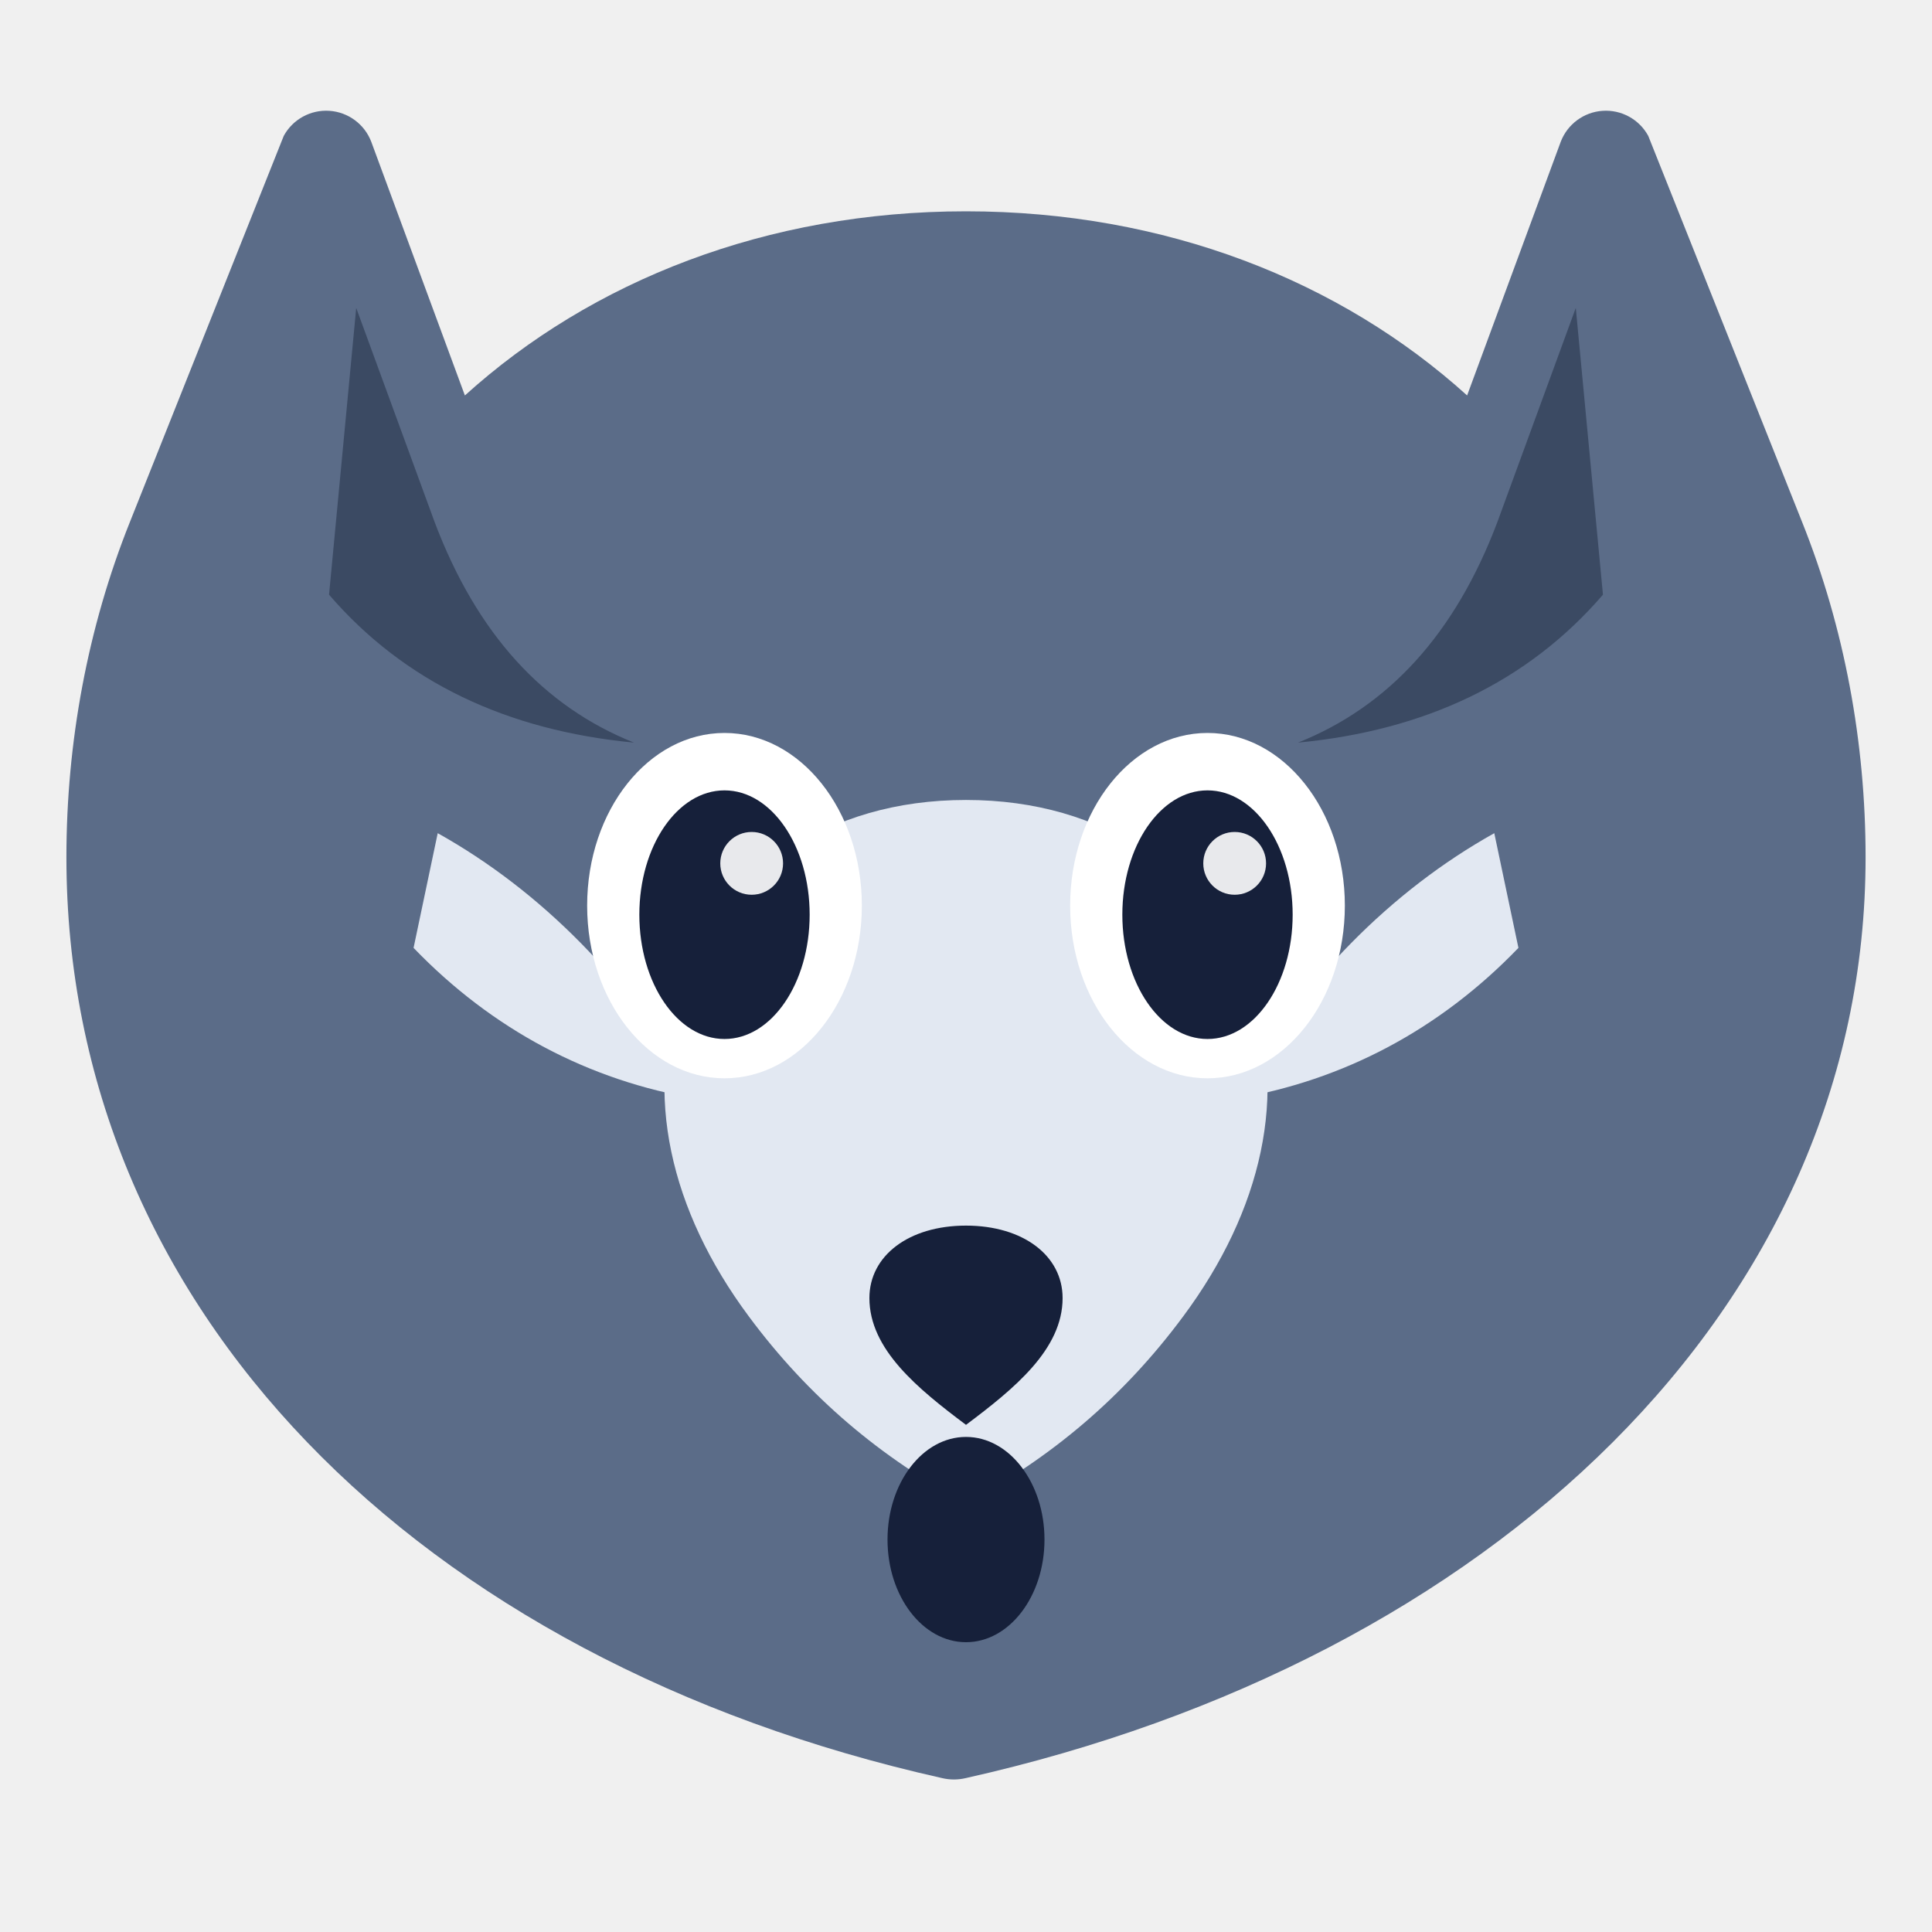
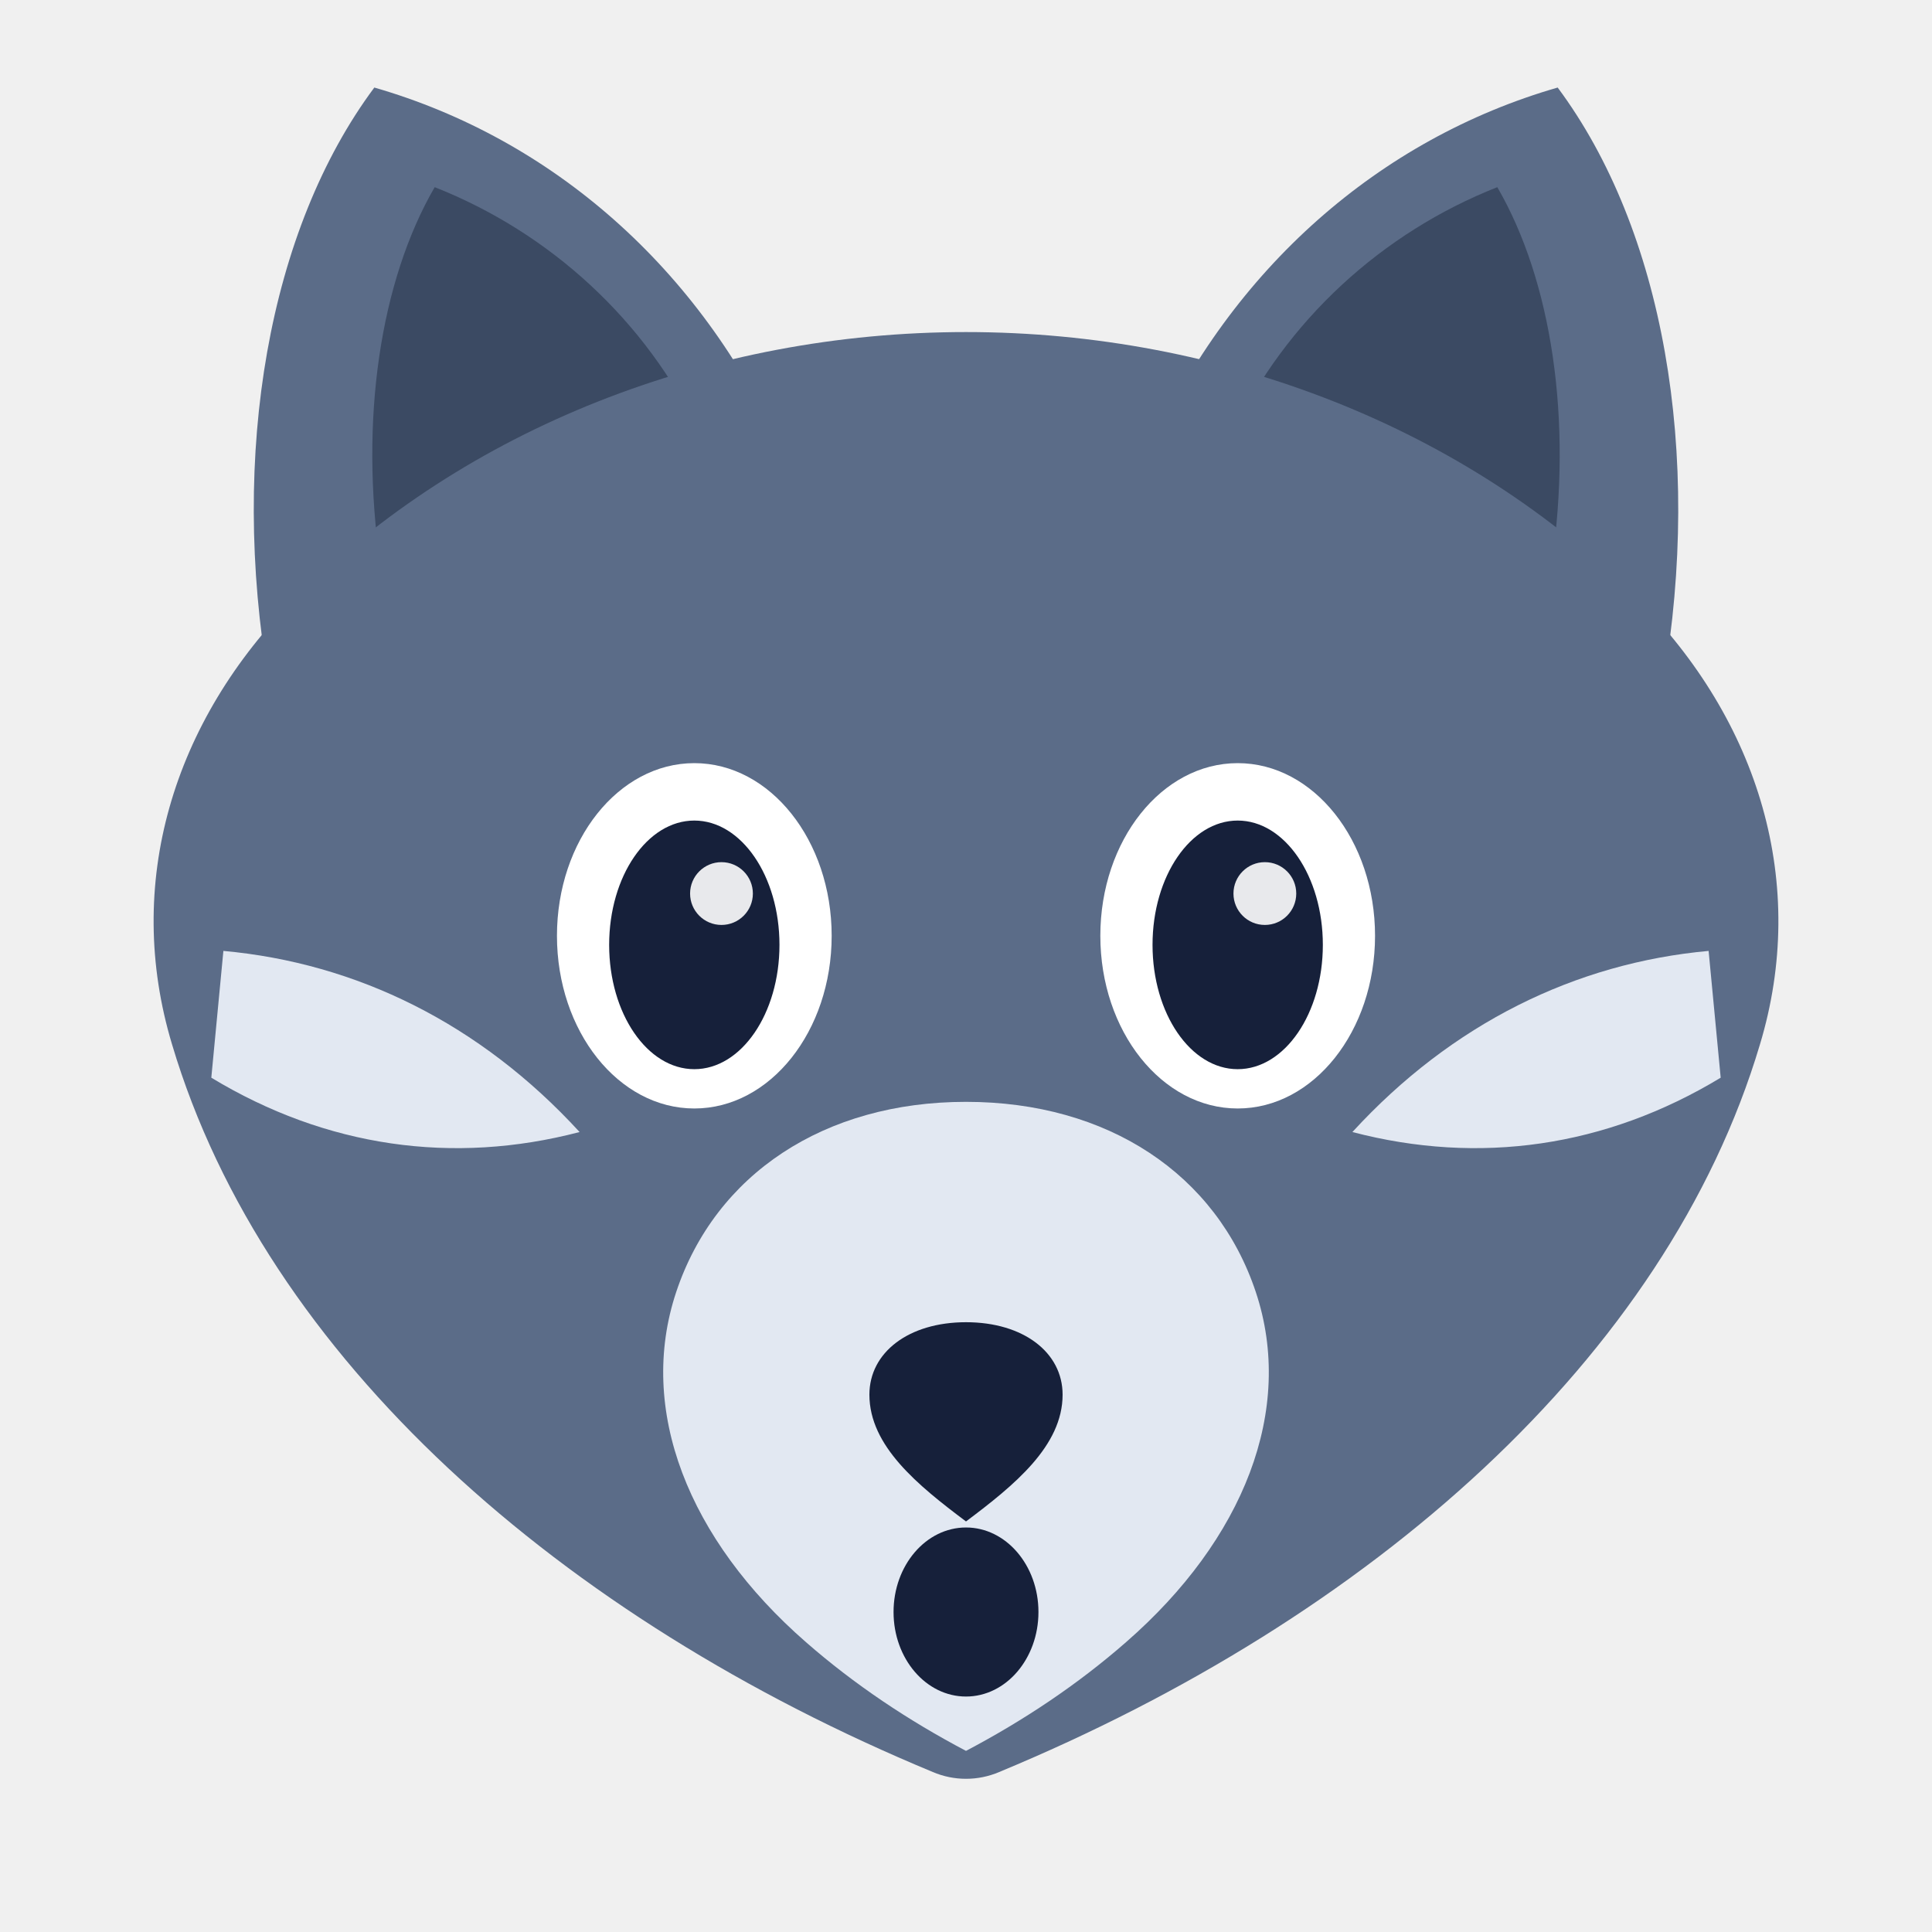
<svg xmlns="http://www.w3.org/2000/svg" viewBox="0 0 64 64" role="img" aria-label="Renard Foox">
-   <path d="M32 7c6.6 0 12.4 2.3 16.6 6.1l3.1-8.4a1.6 1.6 0 0 1 2.9-.2l5.1 12.8c1.4 3.5 2.1 7.3 2.1 11.1 0 14.9-12.4 26.6-29.8 30.5a1.7 1.7 0 0 1-.8 0C13.8 55 2.2 43.3 2.2 28.4c0-3.8.7-7.6 2.1-11.1L9.4 4.5a1.6 1.6 0 0 1 2.9.2l3.1 8.4C19.6 9.3 25.4 7 32 7z" fill="#5b6c88" />
-   <path d="M11.8 10.2l2.6 7.1c1.4 3.7 3.6 6.1 6.6 7.3-4.2-.4-7.6-2-10.1-4.9z" fill="#3b4a63" />
-   <path d="M52.2 10.2l-2.6 7.1c-1.4 3.7-3.6 6.1-6.6 7.3 4.2-.4 7.6-2 10.1-4.9z" fill="#3b4a63" />
-   <path d="M14.5 27.6c3.4 1.9 6.4 4.9 8.6 8.8-3.6-.6-6.8-2.3-9.4-5z" fill="#e2e8f2" />
-   <path d="M49.5 27.6c-3.4 1.9-6.4 4.9-8.6 8.8 3.6-.6 6.8-2.3 9.4-5z" fill="#e2e8f2" />
-   <path d="M32 26.5c4.6 0 8 2.4 9.4 6.2 1.3 3.5.4 7.4-2.2 10.9-2 2.7-4.4 4.7-7.2 6.2-2.8-1.5-5.2-3.5-7.2-6.2-2.6-3.5-3.5-7.4-2.2-10.9 1.4-3.8 4.8-6.2 9.4-6.2z" fill="#e2e8f2" />
-   <ellipse cx="24.0" cy="30.0" rx="4.55" ry="5.72" fill="#ffffff" />
-   <ellipse cx="24.0" cy="30.3" rx="2.821" ry="4.118" fill="#16203a" />
-   <circle cx="24.9" cy="28.6" r="1.04" fill="#ffffff" opacity=".9" />
-   <ellipse cx="40.0" cy="30.0" rx="4.55" ry="5.72" fill="#ffffff" />
-   <ellipse cx="40.0" cy="30.3" rx="2.821" ry="4.118" fill="#16203a" />
-   <circle cx="40.9" cy="28.6" r="1.04" fill="#ffffff" opacity=".9" />
-   <path d="M32 40.6c1.9 0 3.2 1 3.2 2.4 0 1.7-1.6 3-3.2 4.2-1.6-1.2-3.2-2.5-3.2-4.2 0-1.4 1.3-2.4 3.2-2.4z" fill="#16203a" />
-   <ellipse cx="32" cy="51" rx="2.6" ry="3.4" fill="#16203a" />
+   <path d="M8.9 22.6C7.6 15 8.9 7.6 12.4 2.9C18.3 4.6 23.2 8.9 25.9 14.9C22.4 19.3 17.2 22.2 8.9 22.6Z" fill="#5b6c88" />
+   <path d="M55.1 22.6C56.4 15 55.1 7.6 51.6 2.9C45.7 4.6 40.8 8.9 38.1 14.9C41.6 19.3 46.8 22.2 55.1 22.6Z" fill="#5b6c88" />
+   <path d="M12.6 18.7C11.9 13.9 12.6 9.3 14.4 6.2C18.2 7.7 21.4 10.6 23.2 14.4C20.6 17 17.1 18.5 12.6 18.7Z" fill="#3b4a63" />
+   <path d="M51.4 18.7C52.1 13.9 51.4 9.3 49.6 6.2C45.8 7.7 42.6 10.6 40.8 14.4C43.4 17 46.9 18.5 51.4 18.7Z" fill="#3b4a63" />
+   <path d="M32 11C40.5 11 48.6 14.2 54.2 19.8C58.3 23.9 59.9 29.3 58.3 34.6C55.2 45 45.4 53.6 33.1 58.7a2.8 2.8 0 0 1-2.2 0C18.6 53.6 8.8 45 5.7 34.6C4.1 29.3 5.7 23.9 9.8 19.8C15.4 14.2 23.5 11 32 11Z" fill="#5b6c88" />
+   <path d="M7.4 31.5C11.8 31.9 15.9 33.9 19.2 37.5C15 38.6 10.8 38 7 35.7Z" fill="#e2e8f2" />
+   <path d="M56.6 31.5C52.2 31.9 48.1 33.9 44.8 37.5C49 38.6 53.2 38 57 35.7Z" fill="#e2e8f2" />
+   <path d="M32 36.5C36.7 36.5 40.3 38.9 41.6 42.8C42.9 46.7 41.2 51 37.3 54.4C35.7 55.8 33.9 57 32 58C30.1 57 28.3 55.8 26.7 54.4C22.8 51 21.1 46.7 22.4 42.8C23.7 38.9 27.3 36.5 32 36.5Z" fill="#e2e8f2" />
+   <ellipse cx="23.0" cy="31.0" rx="4.55" ry="5.72" fill="#ffffff" />
+   <ellipse cx="23.0" cy="31.3" rx="2.821" ry="4.118" fill="#16203a" />
+   <circle cx="23.9" cy="29.6" r="1.04" fill="#ffffff" opacity=".9" />
+   <ellipse cx="41.0" cy="31.0" rx="4.55" ry="5.72" fill="#ffffff" />
+   <ellipse cx="41.0" cy="31.3" rx="2.821" ry="4.118" fill="#16203a" />
+   <circle cx="41.9" cy="29.6" r="1.04" fill="#ffffff" opacity=".9" />
+   <path d="M32 43.8c1.9 0 3.2 1 3.2 2.4 0 1.7-1.6 3-3.2 4.2-1.6-1.2-3.2-2.5-3.2-4.2 0-1.4 1.3-2.4 3.2-2.4z" fill="#16203a" />
+   <ellipse cx="32" cy="53.4" rx="2.4" ry="2.8" fill="#16203a" />
</svg>
